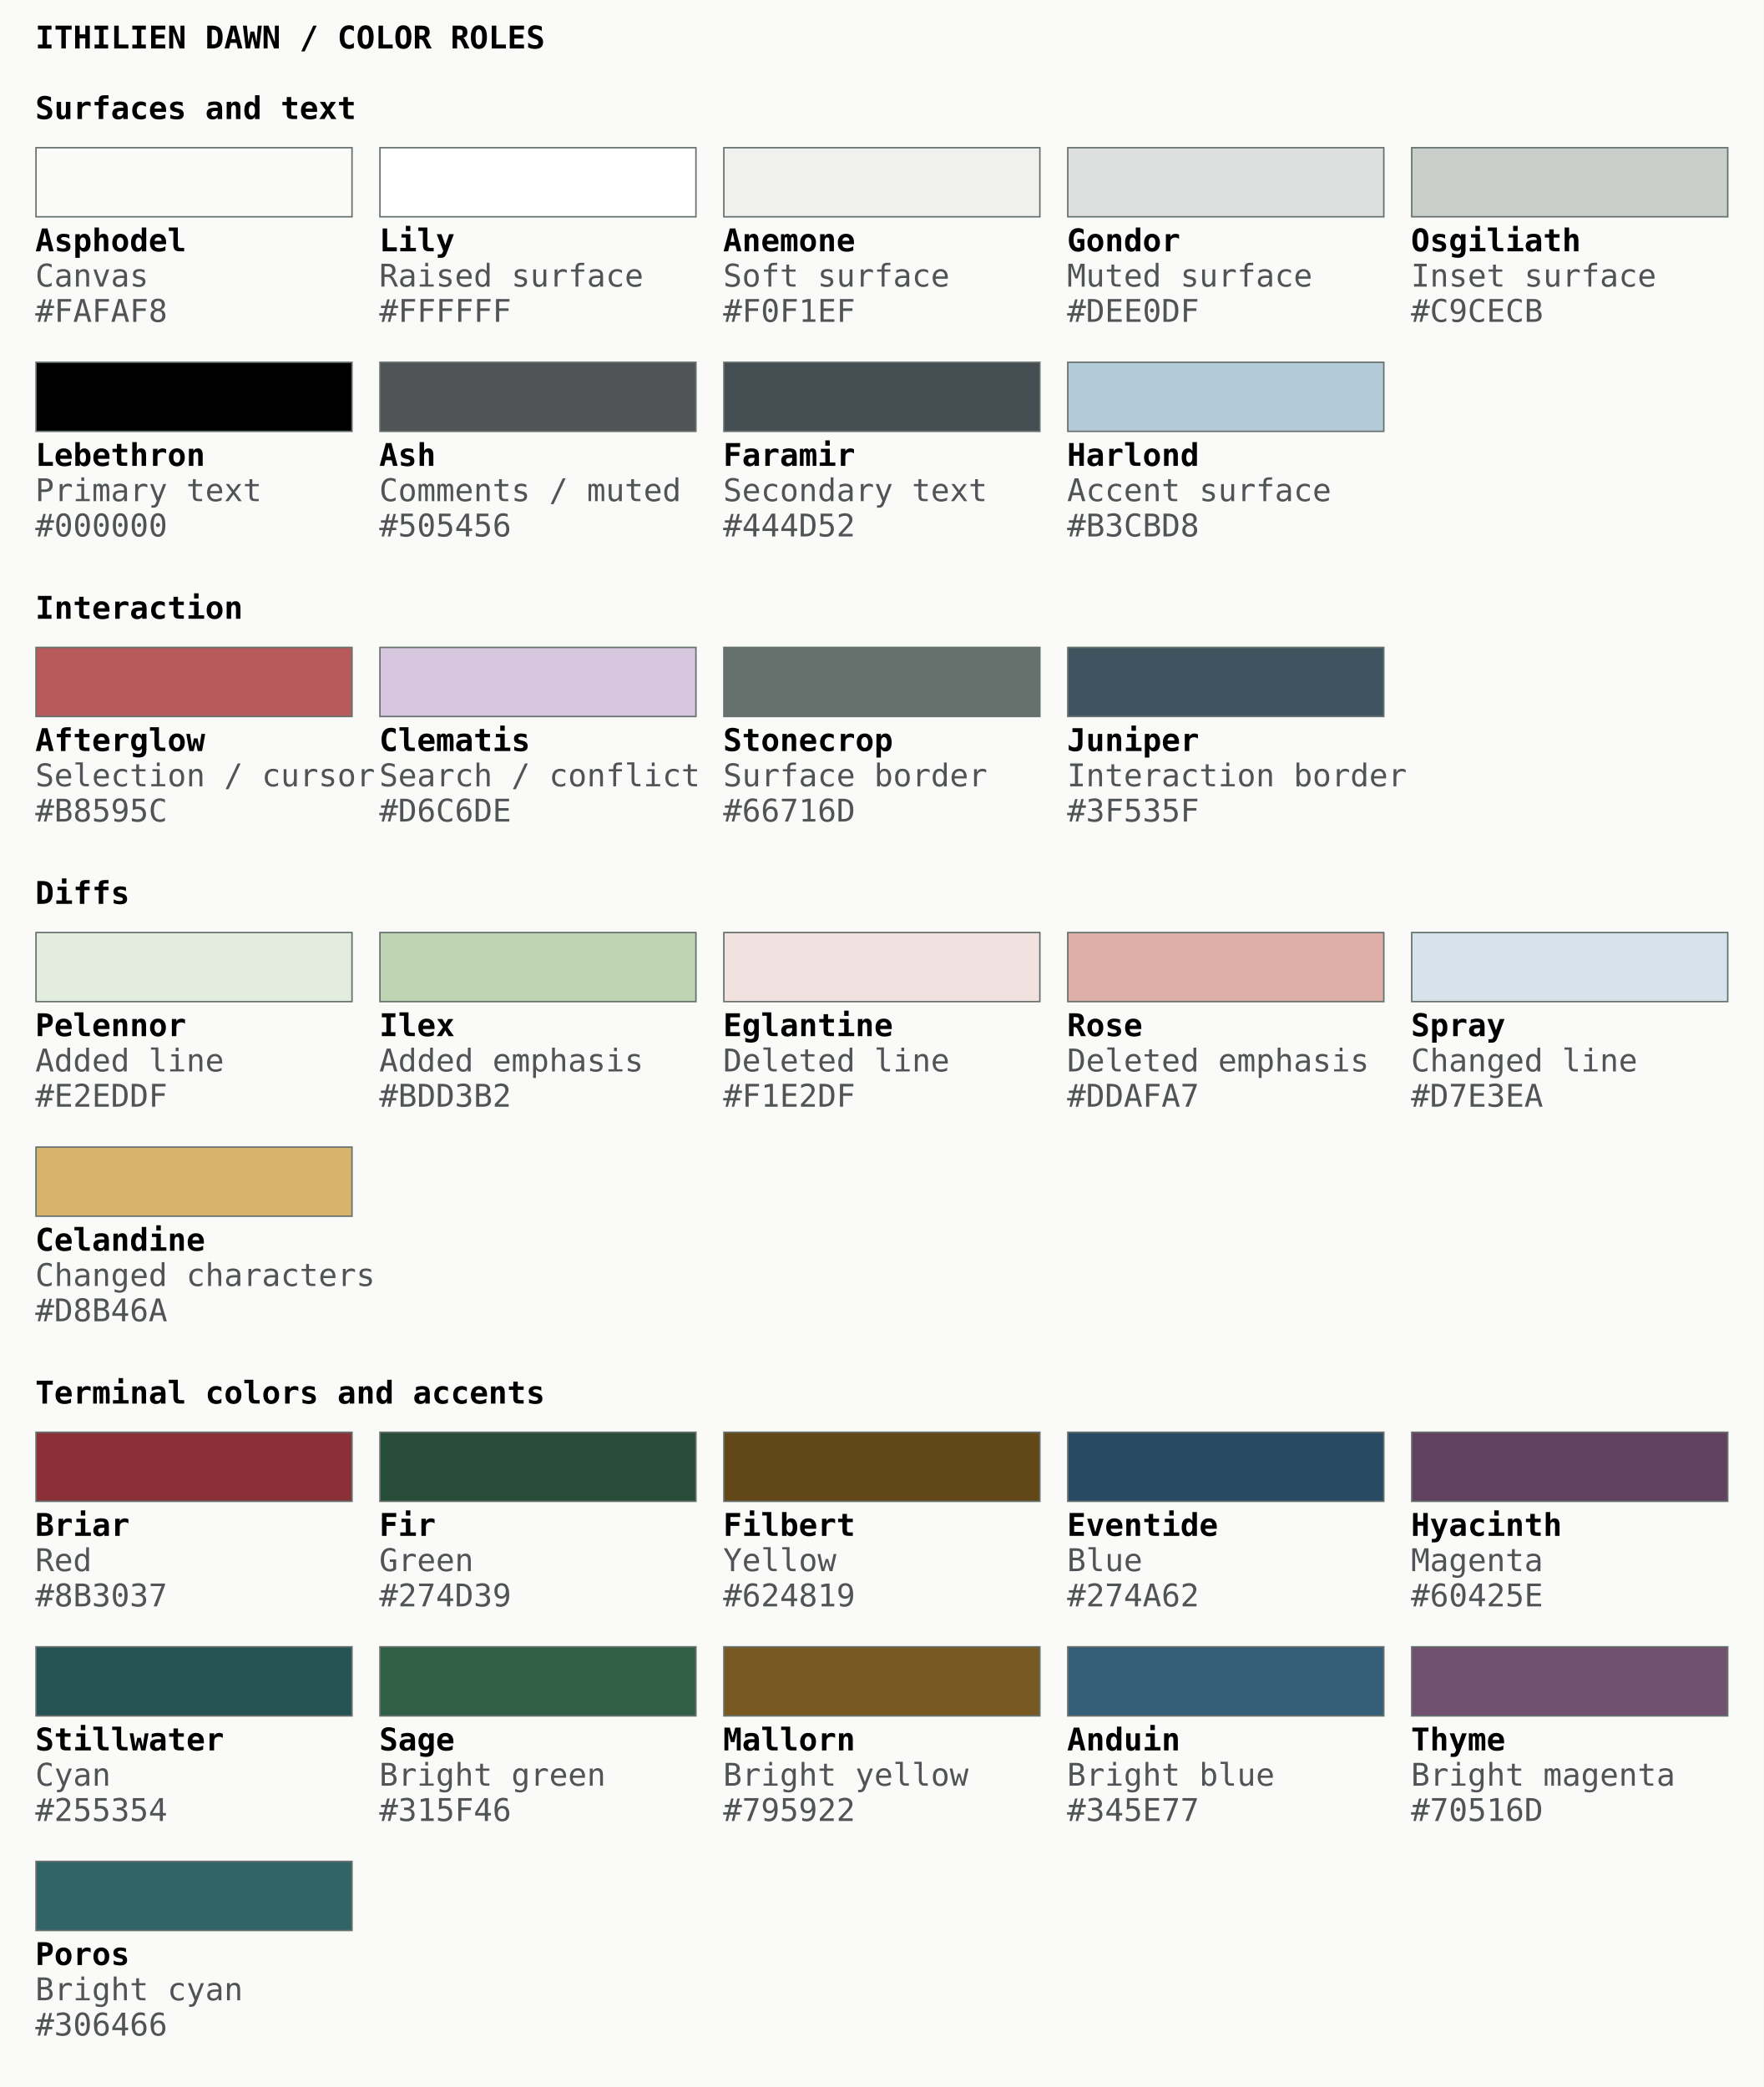
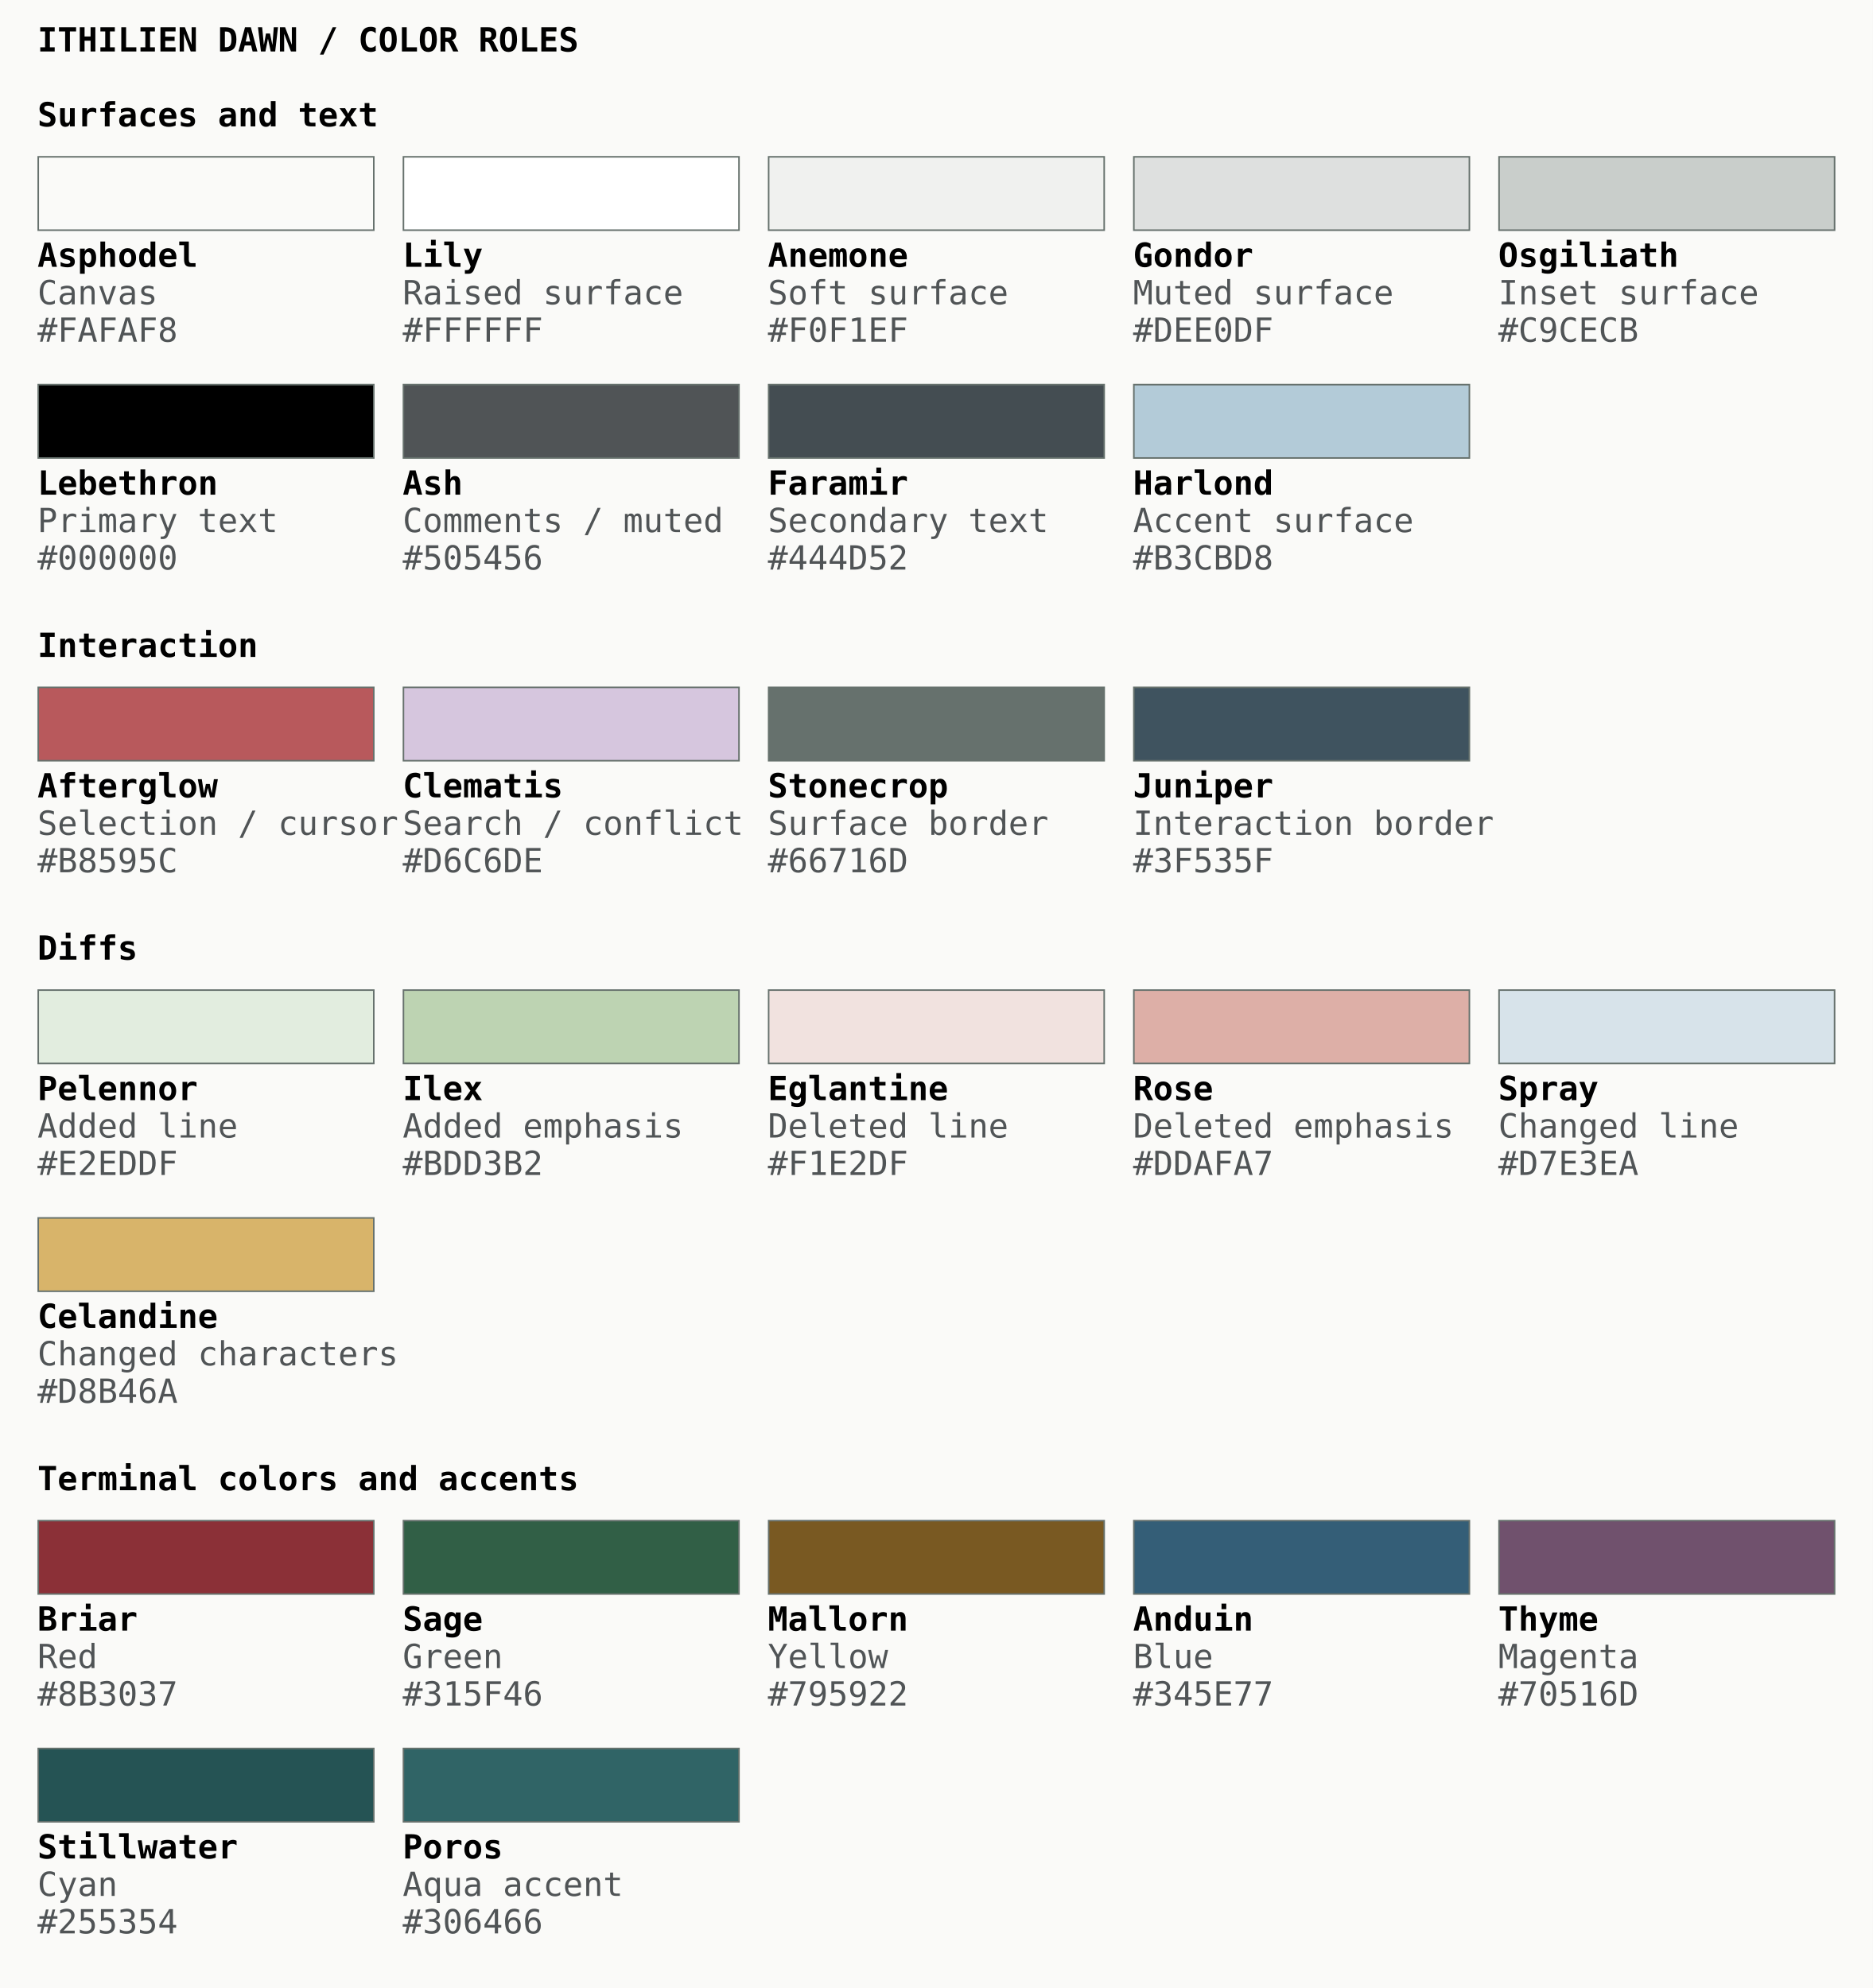
- <svg xmlns="http://www.w3.org/2000/svg" xml:space="preserve" width="1200" height="1420" viewBox="0 0 1200 1420">
+ <svg xmlns="http://www.w3.org/2000/svg" xml:space="preserve" width="1200" height="1274" viewBox="0 0 1200 1274">
  <style>text{font-family:"Berkeley Mono Medium",monospace;font-size:16pt}</style>
-   <rect x="0" y="0" width="1200" height="1420" fill="#FAFAF8" />
+   <rect x="0" y="0" width="1200" height="1274" fill="#FAFAF8" />
  <text x="24" y="33" fill="#000000" font-weight="700">ITHILIEN DAWN / COLOR ROLES</text>
  <text x="24" y="81" fill="#000000" font-weight="700">Surfaces and text</text>
  <rect x="24" y="100" width="216" height="48" fill="#66716D" />
  <rect x="25" y="101" width="214" height="46" fill="#FAFAF8" />
  <text x="24" y="171" fill="#000000" font-weight="700">Asphodel</text>
  <text x="24" y="195" fill="#505456">Canvas</text>
  <text x="24" y="219" fill="#505456">#FAFAF8</text>
  <rect x="258" y="100" width="216" height="48" fill="#66716D" />
  <rect x="259" y="101" width="214" height="46" fill="#FFFFFF" />
  <text x="258" y="171" fill="#000000" font-weight="700">Lily</text>
  <text x="258" y="195" fill="#505456">Raised surface</text>
  <text x="258" y="219" fill="#505456">#FFFFFF</text>
  <rect x="492" y="100" width="216" height="48" fill="#66716D" />
  <rect x="493" y="101" width="214" height="46" fill="#F0F1EF" />
  <text x="492" y="171" fill="#000000" font-weight="700">Anemone</text>
  <text x="492" y="195" fill="#505456">Soft surface</text>
  <text x="492" y="219" fill="#505456">#F0F1EF</text>
  <rect x="726" y="100" width="216" height="48" fill="#66716D" />
  <rect x="727" y="101" width="214" height="46" fill="#DEE0DF" />
  <text x="726" y="171" fill="#000000" font-weight="700">Gondor</text>
  <text x="726" y="195" fill="#505456">Muted surface</text>
  <text x="726" y="219" fill="#505456">#DEE0DF</text>
  <rect x="960" y="100" width="216" height="48" fill="#66716D" />
  <rect x="961" y="101" width="214" height="46" fill="#C9CECB" />
  <text x="960" y="171" fill="#000000" font-weight="700">Osgiliath</text>
  <text x="960" y="195" fill="#505456">Inset surface</text>
  <text x="960" y="219" fill="#505456">#C9CECB</text>
  <rect x="24" y="246" width="216" height="48" fill="#66716D" />
  <rect x="25" y="247" width="214" height="46" fill="#000000" />
  <text x="24" y="317" fill="#000000" font-weight="700">Lebethron</text>
  <text x="24" y="341" fill="#505456">Primary text</text>
  <text x="24" y="365" fill="#505456">#000000</text>
  <rect x="258" y="246" width="216" height="48" fill="#66716D" />
  <rect x="259" y="247" width="214" height="46" fill="#505456" />
  <text x="258" y="317" fill="#000000" font-weight="700">Ash</text>
  <text x="258" y="341" fill="#505456">Comments / muted</text>
  <text x="258" y="365" fill="#505456">#505456</text>
  <rect x="492" y="246" width="216" height="48" fill="#66716D" />
  <rect x="493" y="247" width="214" height="46" fill="#444D52" />
  <text x="492" y="317" fill="#000000" font-weight="700">Faramir</text>
  <text x="492" y="341" fill="#505456">Secondary text</text>
  <text x="492" y="365" fill="#505456">#444D52</text>
  <rect x="726" y="246" width="216" height="48" fill="#66716D" />
  <rect x="727" y="247" width="214" height="46" fill="#B3CBD8" />
  <text x="726" y="317" fill="#000000" font-weight="700">Harlond</text>
  <text x="726" y="341" fill="#505456">Accent surface</text>
  <text x="726" y="365" fill="#505456">#B3CBD8</text>
  <text x="24" y="421" fill="#000000" font-weight="700">Interaction</text>
  <rect x="24" y="440" width="216" height="48" fill="#66716D" />
  <rect x="25" y="441" width="214" height="46" fill="#B8595C" />
  <text x="24" y="511" fill="#000000" font-weight="700">Afterglow</text>
  <text x="24" y="535" fill="#505456">Selection / cursor</text>
  <text x="24" y="559" fill="#505456">#B8595C</text>
  <rect x="258" y="440" width="216" height="48" fill="#66716D" />
  <rect x="259" y="441" width="214" height="46" fill="#D6C6DE" />
  <text x="258" y="511" fill="#000000" font-weight="700">Clematis</text>
  <text x="258" y="535" fill="#505456">Search / conflict</text>
  <text x="258" y="559" fill="#505456">#D6C6DE</text>
  <rect x="492" y="440" width="216" height="48" fill="#66716D" />
  <rect x="493" y="441" width="214" height="46" fill="#66716D" />
  <text x="492" y="511" fill="#000000" font-weight="700">Stonecrop</text>
  <text x="492" y="535" fill="#505456">Surface border</text>
  <text x="492" y="559" fill="#505456">#66716D</text>
  <rect x="726" y="440" width="216" height="48" fill="#66716D" />
  <rect x="727" y="441" width="214" height="46" fill="#3F535F" />
  <text x="726" y="511" fill="#000000" font-weight="700">Juniper</text>
  <text x="726" y="535" fill="#505456">Interaction border</text>
  <text x="726" y="559" fill="#505456">#3F535F</text>
  <text x="24" y="615" fill="#000000" font-weight="700">Diffs</text>
  <rect x="24" y="634" width="216" height="48" fill="#66716D" />
  <rect x="25" y="635" width="214" height="46" fill="#E2EDDF" />
  <text x="24" y="705" fill="#000000" font-weight="700">Pelennor</text>
  <text x="24" y="729" fill="#505456">Added line</text>
  <text x="24" y="753" fill="#505456">#E2EDDF</text>
  <rect x="258" y="634" width="216" height="48" fill="#66716D" />
  <rect x="259" y="635" width="214" height="46" fill="#BDD3B2" />
  <text x="258" y="705" fill="#000000" font-weight="700">Ilex</text>
  <text x="258" y="729" fill="#505456">Added emphasis</text>
  <text x="258" y="753" fill="#505456">#BDD3B2</text>
  <rect x="492" y="634" width="216" height="48" fill="#66716D" />
  <rect x="493" y="635" width="214" height="46" fill="#F1E2DF" />
  <text x="492" y="705" fill="#000000" font-weight="700">Eglantine</text>
  <text x="492" y="729" fill="#505456">Deleted line</text>
  <text x="492" y="753" fill="#505456">#F1E2DF</text>
  <rect x="726" y="634" width="216" height="48" fill="#66716D" />
  <rect x="727" y="635" width="214" height="46" fill="#DDAFA7" />
  <text x="726" y="705" fill="#000000" font-weight="700">Rose</text>
  <text x="726" y="729" fill="#505456">Deleted emphasis</text>
  <text x="726" y="753" fill="#505456">#DDAFA7</text>
  <rect x="960" y="634" width="216" height="48" fill="#66716D" />
  <rect x="961" y="635" width="214" height="46" fill="#D7E3EA" />
  <text x="960" y="705" fill="#000000" font-weight="700">Spray</text>
  <text x="960" y="729" fill="#505456">Changed line</text>
  <text x="960" y="753" fill="#505456">#D7E3EA</text>
  <rect x="24" y="780" width="216" height="48" fill="#66716D" />
  <rect x="25" y="781" width="214" height="46" fill="#D8B46A" />
  <text x="24" y="851" fill="#000000" font-weight="700">Celandine</text>
  <text x="24" y="875" fill="#505456">Changed characters</text>
  <text x="24" y="899" fill="#505456">#D8B46A</text>
  <text x="24" y="955" fill="#000000" font-weight="700">Terminal colors and accents</text>
  <rect x="24" y="974" width="216" height="48" fill="#66716D" />
  <rect x="25" y="975" width="214" height="46" fill="#8B3037" />
  <text x="24" y="1045" fill="#000000" font-weight="700">Briar</text>
  <text x="24" y="1069" fill="#505456">Red</text>
  <text x="24" y="1093" fill="#505456">#8B3037</text>
  <rect x="258" y="974" width="216" height="48" fill="#66716D" />
-   <rect x="259" y="975" width="214" height="46" fill="#274D39" />
-   <text x="258" y="1045" fill="#000000" font-weight="700">Fir</text>
+   <rect x="259" y="975" width="214" height="46" fill="#315F46" />
+   <text x="258" y="1045" fill="#000000" font-weight="700">Sage</text>
  <text x="258" y="1069" fill="#505456">Green</text>
-   <text x="258" y="1093" fill="#505456">#274D39</text>
+   <text x="258" y="1093" fill="#505456">#315F46</text>
  <rect x="492" y="974" width="216" height="48" fill="#66716D" />
-   <rect x="493" y="975" width="214" height="46" fill="#624819" />
-   <text x="492" y="1045" fill="#000000" font-weight="700">Filbert</text>
+   <rect x="493" y="975" width="214" height="46" fill="#795922" />
+   <text x="492" y="1045" fill="#000000" font-weight="700">Mallorn</text>
  <text x="492" y="1069" fill="#505456">Yellow</text>
-   <text x="492" y="1093" fill="#505456">#624819</text>
+   <text x="492" y="1093" fill="#505456">#795922</text>
  <rect x="726" y="974" width="216" height="48" fill="#66716D" />
-   <rect x="727" y="975" width="214" height="46" fill="#274A62" />
-   <text x="726" y="1045" fill="#000000" font-weight="700">Eventide</text>
+   <rect x="727" y="975" width="214" height="46" fill="#345E77" />
+   <text x="726" y="1045" fill="#000000" font-weight="700">Anduin</text>
  <text x="726" y="1069" fill="#505456">Blue</text>
-   <text x="726" y="1093" fill="#505456">#274A62</text>
+   <text x="726" y="1093" fill="#505456">#345E77</text>
  <rect x="960" y="974" width="216" height="48" fill="#66716D" />
-   <rect x="961" y="975" width="214" height="46" fill="#60425E" />
-   <text x="960" y="1045" fill="#000000" font-weight="700">Hyacinth</text>
+   <rect x="961" y="975" width="214" height="46" fill="#70516D" />
+   <text x="960" y="1045" fill="#000000" font-weight="700">Thyme</text>
  <text x="960" y="1069" fill="#505456">Magenta</text>
-   <text x="960" y="1093" fill="#505456">#60425E</text>
+   <text x="960" y="1093" fill="#505456">#70516D</text>
  <rect x="24" y="1120" width="216" height="48" fill="#66716D" />
  <rect x="25" y="1121" width="214" height="46" fill="#255354" />
  <text x="24" y="1191" fill="#000000" font-weight="700">Stillwater</text>
  <text x="24" y="1215" fill="#505456">Cyan</text>
  <text x="24" y="1239" fill="#505456">#255354</text>
  <rect x="258" y="1120" width="216" height="48" fill="#66716D" />
-   <rect x="259" y="1121" width="214" height="46" fill="#315F46" />
-   <text x="258" y="1191" fill="#000000" font-weight="700">Sage</text>
-   <text x="258" y="1215" fill="#505456">Bright green</text>
-   <text x="258" y="1239" fill="#505456">#315F46</text>
-   <rect x="492" y="1120" width="216" height="48" fill="#66716D" />
-   <rect x="493" y="1121" width="214" height="46" fill="#795922" />
-   <text x="492" y="1191" fill="#000000" font-weight="700">Mallorn</text>
-   <text x="492" y="1215" fill="#505456">Bright yellow</text>
-   <text x="492" y="1239" fill="#505456">#795922</text>
-   <rect x="726" y="1120" width="216" height="48" fill="#66716D" />
-   <rect x="727" y="1121" width="214" height="46" fill="#345E77" />
-   <text x="726" y="1191" fill="#000000" font-weight="700">Anduin</text>
-   <text x="726" y="1215" fill="#505456">Bright blue</text>
-   <text x="726" y="1239" fill="#505456">#345E77</text>
-   <rect x="960" y="1120" width="216" height="48" fill="#66716D" />
-   <rect x="961" y="1121" width="214" height="46" fill="#70516D" />
-   <text x="960" y="1191" fill="#000000" font-weight="700">Thyme</text>
-   <text x="960" y="1215" fill="#505456">Bright magenta</text>
-   <text x="960" y="1239" fill="#505456">#70516D</text>
-   <rect x="24" y="1266" width="216" height="48" fill="#66716D" />
-   <rect x="25" y="1267" width="214" height="46" fill="#306466" />
-   <text x="24" y="1337" fill="#000000" font-weight="700">Poros</text>
-   <text x="24" y="1361" fill="#505456">Bright cyan</text>
-   <text x="24" y="1385" fill="#505456">#306466</text>
+   <rect x="259" y="1121" width="214" height="46" fill="#306466" />
+   <text x="258" y="1191" fill="#000000" font-weight="700">Poros</text>
+   <text x="258" y="1215" fill="#505456">Aqua accent</text>
+   <text x="258" y="1239" fill="#505456">#306466</text>
</svg>
